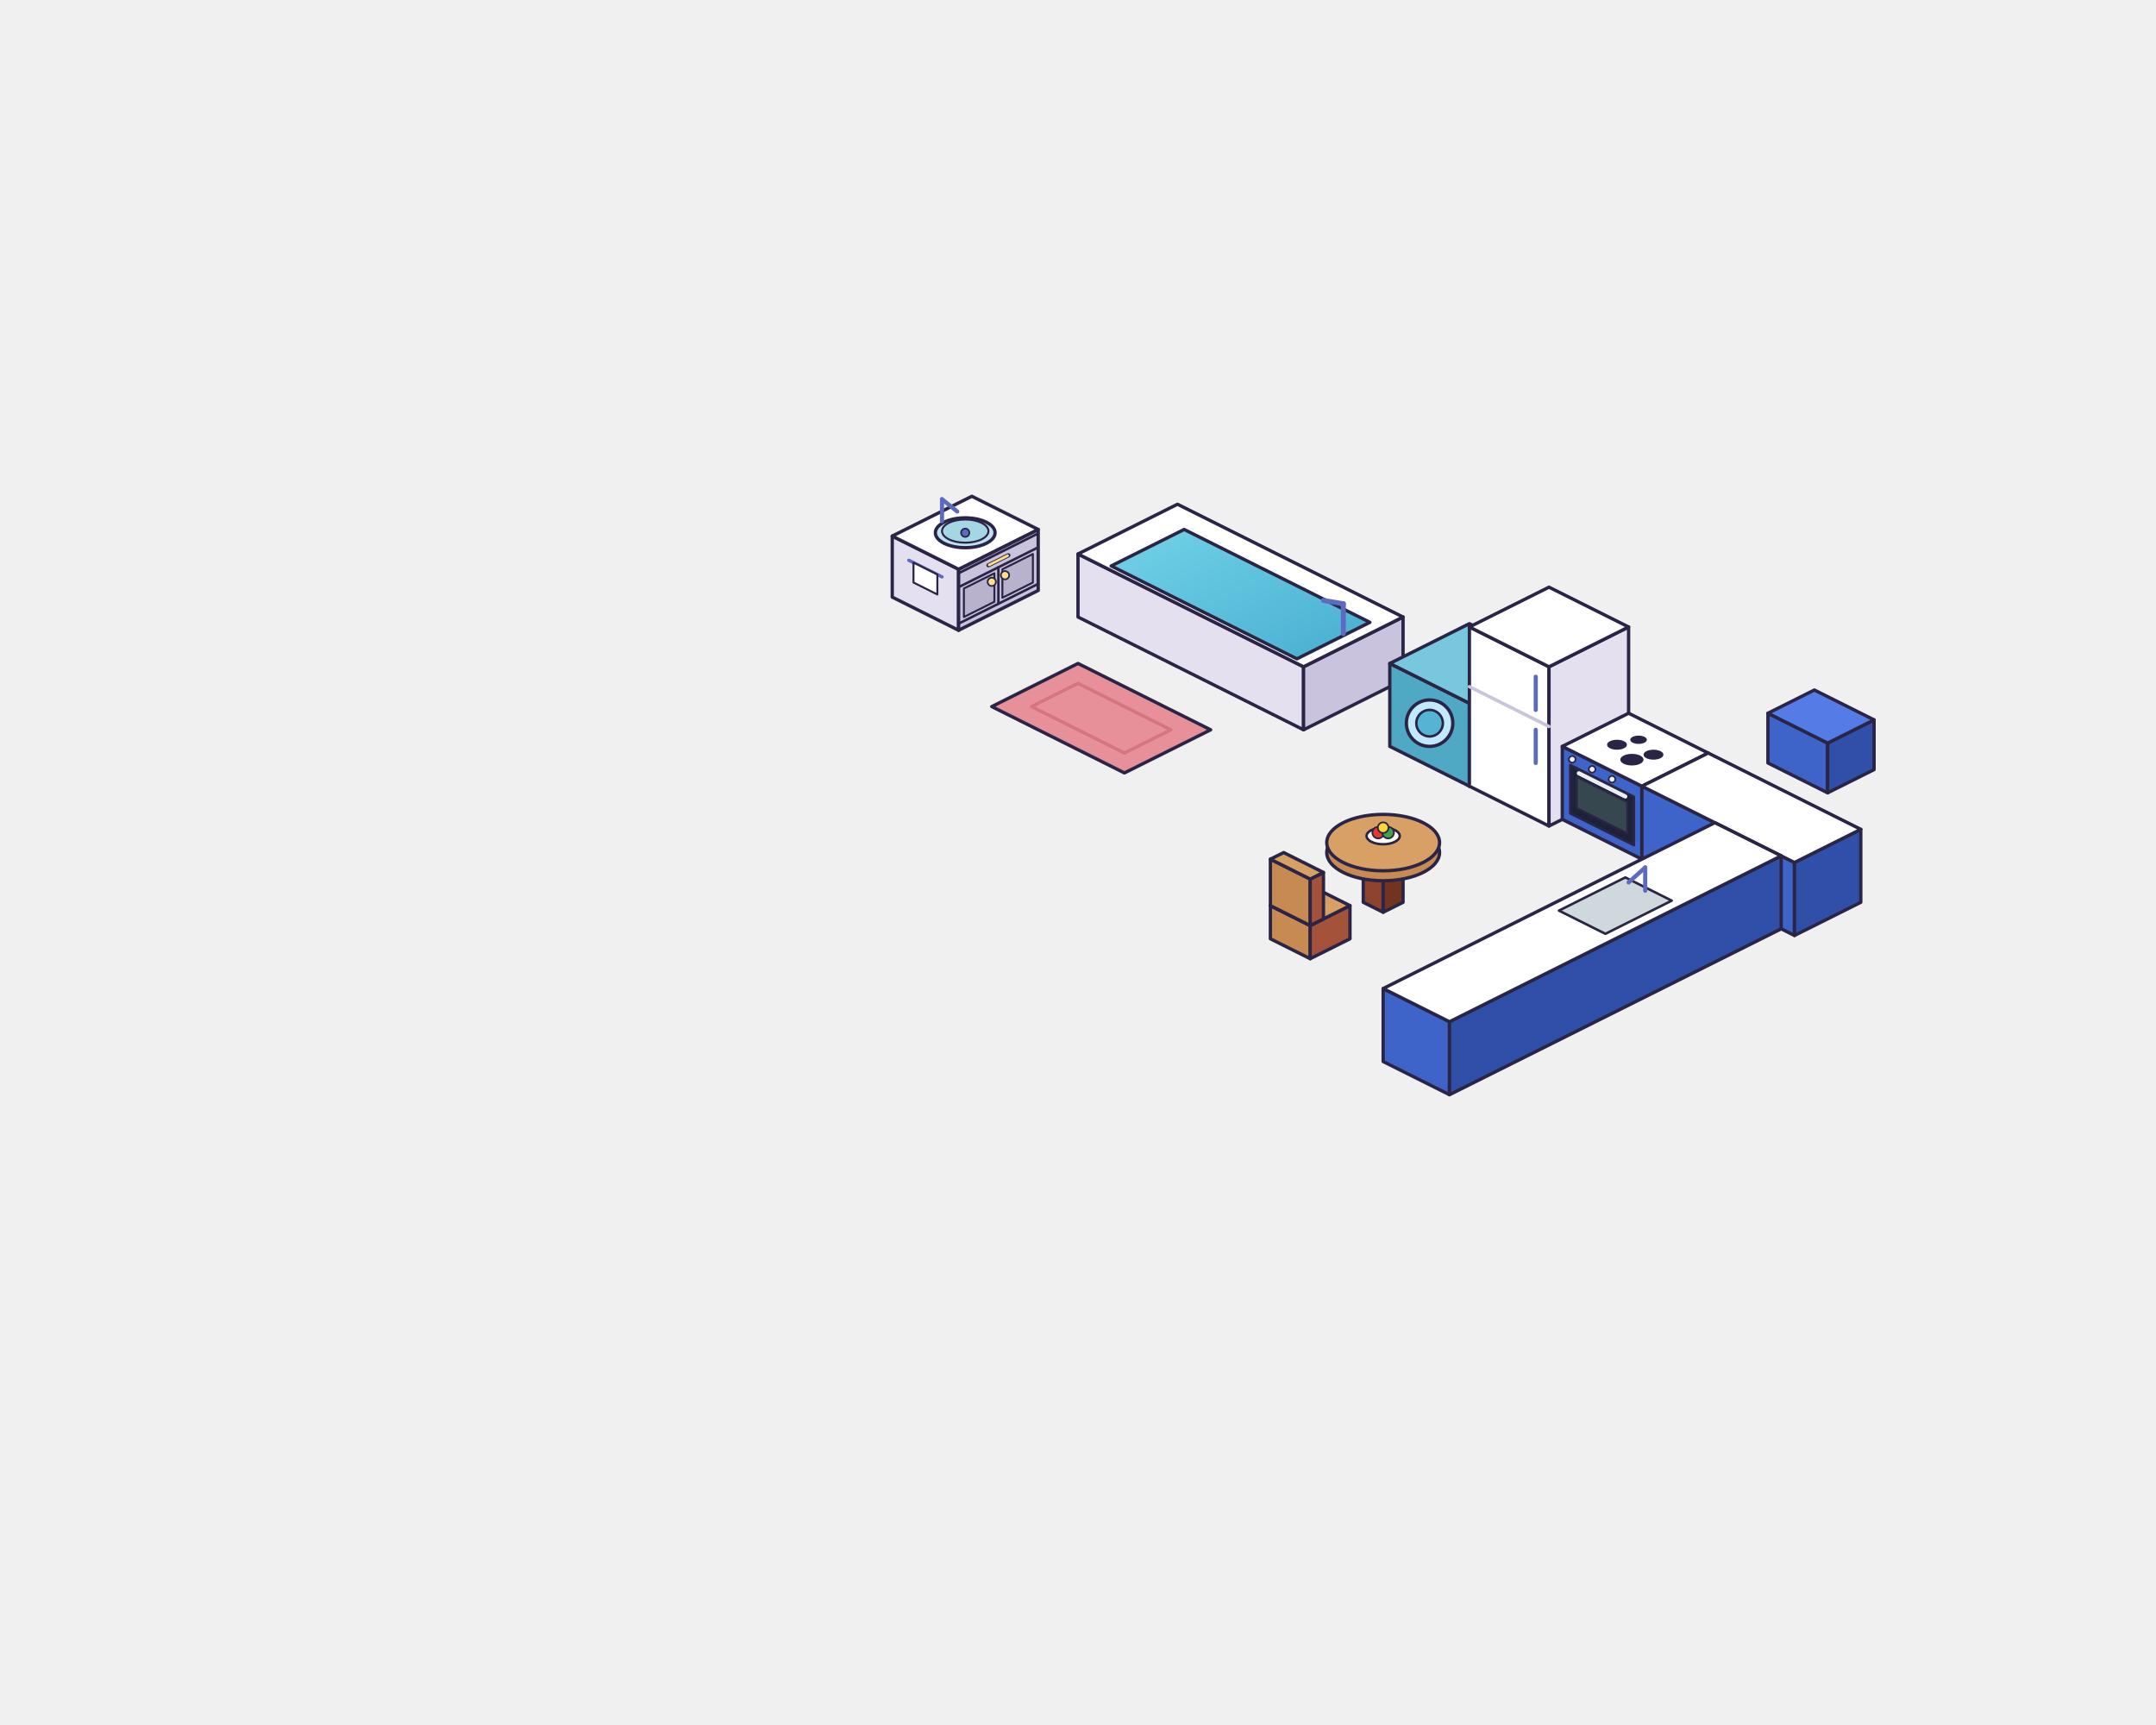
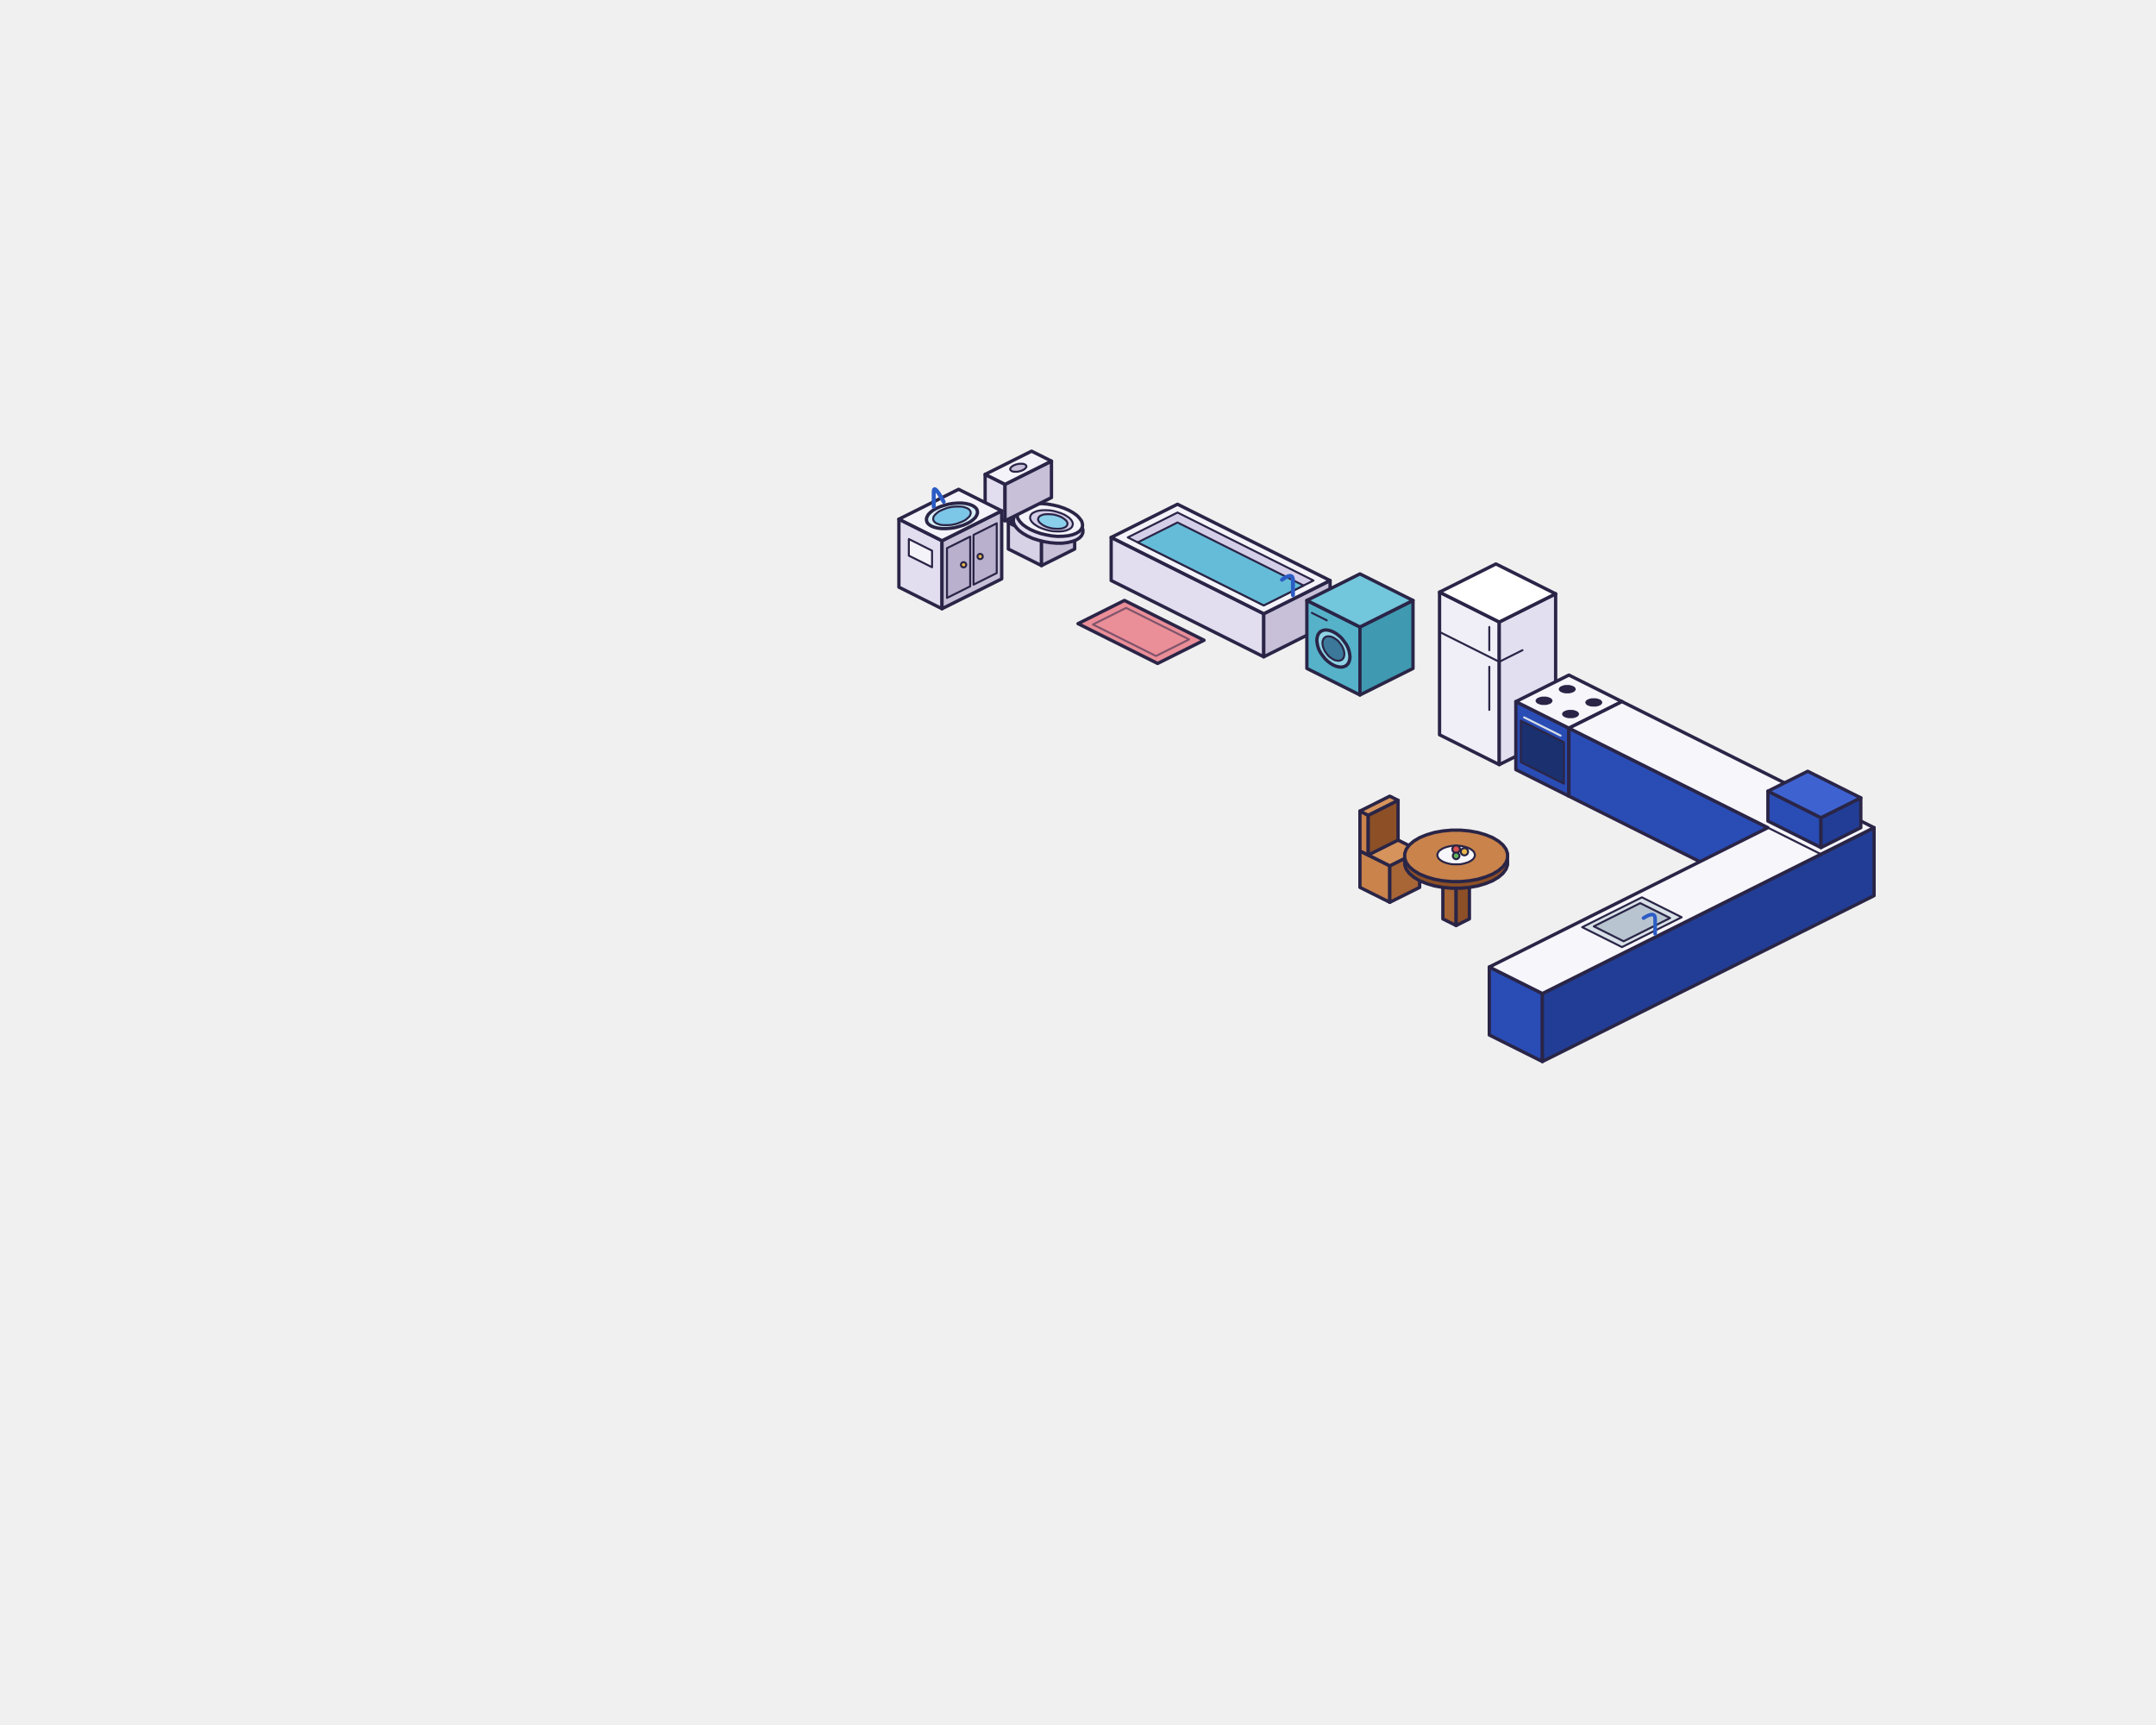
<svg xmlns="http://www.w3.org/2000/svg" viewBox="0 0 1300 1040" width="1300" height="1040">
-   <defs>
-     <linearGradient id="waterGrad" x1="0%" y1="0%" x2="100%" y2="100%">
-       <stop offset="0%" stop-color="#72D2E8" />
-       <stop offset="100%" stop-color="#48AED0" />
-     </linearGradient>
-   </defs>
-   <g id="bathroom-kitchen-furniture">
-     <g id="kitchen-wall-cabinets">
-       <polygon points="1066,460 1102,478 1102,448 1066,430" fill="#3E63C9" stroke="#2A2547" stroke-width="2" stroke-linejoin="round" />
-       <polygon points="1130,464 1102,478 1102,448 1130,434" fill="#2F4FA8" stroke="#2A2547" stroke-width="2" stroke-linejoin="round" />
-       <polygon points="1094,416 1130,434 1102,448 1066,430" fill="#557CE6" stroke="#2A2547" stroke-width="2" stroke-linejoin="round" />
-     </g>
-     <g id="bathroom-sink">
-       <polygon points="538,360 578,380 578,343.2 538,323.2" fill="#E4E0F0" stroke="#2A2547" stroke-width="2" stroke-linejoin="round" />
-       <polygon points="626,356 578,380 578,343.2 626,319.2" fill="#C9C3DD" stroke="#2A2547" stroke-width="2" stroke-linejoin="round" />
-       <polygon points="586,299.2 626,319.2 578,343.2 538,323.2" fill="#FFFFFF" stroke="#2A2547" stroke-width="2" stroke-linejoin="round" />
-       <line x1="548" y1="337.8" x2="568" y2="347.8" stroke="#5C6BC0" stroke-width="2" stroke-linecap="round" />
-       <polygon points="550.8,351.2 565.2,358.4 565.2,346.4 550.8,339.2" fill="#FFFFFF" stroke="#2A2547" stroke-width="1.2" stroke-linejoin="round" />
-       <line x1="626" y1="352" x2="578" y2="376" stroke="#2A2547" stroke-width="1.5" stroke-linecap="round" />
-       <line x1="626" y1="321.6" x2="578" y2="345.6" stroke="#2A2547" stroke-width="1.5" stroke-linecap="round" />
-       <line x1="626" y1="330" x2="578" y2="354" stroke="#2A2547" stroke-width="1.5" stroke-linecap="round" />
-       <line x1="608" y1="334.8" x2="596" y2="340.8" stroke="#2A2547" stroke-width="2.5" stroke-linecap="round" />
-       <line x1="607.6" y1="335" x2="596.4" y2="340.6" stroke="#FFE082" stroke-width="1.5" stroke-linecap="round" />
-       <line x1="602" y1="364" x2="602" y2="342" stroke="#2A2547" stroke-width="1.5" stroke-linecap="round" />
-       <polygon points="622.8,351.2 604.4,360.4 604.4,343.2 622.8,334" fill="#B8B2CC" stroke="#2A2547" stroke-width="1.2" stroke-linejoin="round" />
-       <polygon points="599.6,362.8 581.2,372 581.2,354.8 599.6,345.6" fill="#B8B2CC" stroke="#2A2547" stroke-width="1.2" stroke-linejoin="round" />
-       <circle cx="606" cy="346.8" r="2.5" fill="#FFE082" stroke="#2A2547" stroke-width="1" />
-       <circle cx="598" cy="350.8" r="2.5" fill="#FFE082" stroke="#2A2547" stroke-width="1" />
-       <ellipse cx="582" cy="321.2" rx="18" ry="9" fill="#BFE3EE" stroke="#2A2547" stroke-width="2" />
-       <ellipse cx="582" cy="320.2" rx="14" ry="7" fill="#A5D6E4" stroke="#2A2547" stroke-width="1.2" />
-       <circle cx="582" cy="321.2" r="2.5" fill="#5C6BC0" stroke="#2A2547" stroke-width="1" />
-       <line x1="568" y1="314.2" x2="568" y2="301" stroke="#5C6BC0" stroke-width="2.5" stroke-linecap="round" />
-       <line x1="568" y1="301" x2="577.2" y2="308.4" stroke="#5C6BC0" stroke-width="2.5" stroke-linecap="round" />
-     </g>
-     <g id="bathtub">
-       <polygon points="650,372 786,440 786,402 650,334" fill="#E4E0F0" stroke="#2A2547" stroke-width="2" stroke-linejoin="round" />
-       <polygon points="846,410 786,440 786,402 846,372" fill="#C9C3DD" stroke="#2A2547" stroke-width="2" stroke-linejoin="round" />
-       <polygon points="710,304 846,372 786,402 650,334" fill="#FFFFFF" stroke="#2A2547" stroke-width="2" stroke-linejoin="round" />
-       <polygon points="714,319.2 826,375.2 782,397.2 670,341.2" fill="url(#waterGrad)" stroke="#2A2547" stroke-width="2" stroke-linejoin="round" />
-       <line x1="810" y1="382" x2="810" y2="364" stroke="#5C6BC0" stroke-width="3" stroke-linecap="round" />
-       <line x1="810" y1="364" x2="798" y2="362" stroke="#5C6BC0" stroke-width="3" stroke-linecap="round" />
-     </g>
-     <g id="bath-mat">
-       <polygon points="650,400 730,440 678,466 598,426" fill="#E8909A" stroke="#2A2547" stroke-width="2" stroke-linejoin="round" />
-       <polygon points="650,412 706,440 678,454 622,426" fill="#E8909A" stroke="#D67580" stroke-width="2" stroke-linejoin="round" />
-     </g>
-     <g id="washing-machine">
-       <polygon points="838,450 886,474 886,424 838,400" fill="#4FA8C4" stroke="#2A2547" stroke-width="2" stroke-linejoin="round" />
-       <polygon points="934,450 886,474 886,424 934,400" fill="#398FA9" stroke="#2A2547" stroke-width="2" stroke-linejoin="round" />
-       <polygon points="886,376 934,400 886,424 838,400" fill="#78C7DF" stroke="#2A2547" stroke-width="2" stroke-linejoin="round" />
-       <circle cx="862" cy="436" r="14" fill="#C2E9FB" stroke="#2A2547" stroke-width="2" />
-       <circle cx="862" cy="436" r="8" fill="#56B4D3" stroke="#2A2547" stroke-width="1.5" />
-     </g>
-     <g id="refrigerator">
-       <polygon points="886,474 934,498 934,402 886,378" fill="#FFFFFF" stroke="#2A2547" stroke-width="2" stroke-linejoin="round" />
-       <polygon points="982,474 934,498 934,402 982,378" fill="#E4E0F0" stroke="#2A2547" stroke-width="2" stroke-linejoin="round" />
-       <polygon points="934,354 982,378 934,402 886,378" fill="#FFFFFF" stroke="#2A2547" stroke-width="2" stroke-linejoin="round" />
-       <line x1="886" y1="414" x2="934" y2="438" stroke="#C9C3DD" stroke-width="2" stroke-linecap="round" />
-       <line x1="926" y1="408" x2="926" y2="428" stroke="#5C6BC0" stroke-width="2.5" stroke-linecap="round" />
-       <line x1="926" y1="440" x2="926" y2="460" stroke="#5C6BC0" stroke-width="2.5" stroke-linecap="round" />
-     </g>
-     <g id="oven">
-       <polygon points="942,494 990,518 990,474 942,450" fill="#3E63C9" stroke="#2A2547" stroke-width="2" stroke-linejoin="round" />
-       <polygon points="1030,498 990,518 990,474 1030,454" fill="#2F4FA8" stroke="#2A2547" stroke-width="2" stroke-linejoin="round" />
-       <polygon points="982,430 1030,454 990,474 942,450" fill="#FFFFFF" stroke="#2A2547" stroke-width="2" stroke-linejoin="round" />
-       <ellipse cx="975" cy="449" rx="6" ry="3" fill="#2A2547" />
-       <ellipse cx="997" cy="455" rx="6" ry="3" fill="#2A2547" />
-       <ellipse cx="984" cy="458" rx="7" ry="3.5" fill="#2A2547" />
-       <ellipse cx="988" cy="446" rx="5" ry="2.5" fill="#2A2547" />
-       <circle cx="948" cy="457.8" r="2" fill="#ECEFF1" stroke="#2A2547" stroke-width="1" />
-       <circle cx="960" cy="463.8" r="2" fill="#ECEFF1" stroke="#2A2547" stroke-width="1" />
-       <circle cx="972" cy="469.8" r="2" fill="#ECEFF1" stroke="#2A2547" stroke-width="1" />
-       <polygon points="946.8,490.4 985.2,509.6 985.2,480.4 946.8,461.2" fill="#1E2238" stroke="#2A2547" stroke-width="1.5" stroke-linejoin="round" />
-       <polygon points="950.8,487.2 981.2,502.4 981.2,483.6 950.8,468.4" fill="#37474F" stroke="#2A2547" stroke-width="1.2" stroke-linejoin="round" />
-       <line x1="952" y1="466.2" x2="980" y2="480.2" stroke="#ECEFF1" stroke-width="2.5" stroke-linecap="round" />
-     </g>
-     <g id="kitchen-counter-back">
-       <polygon points="990,518 1082,564 1082,520 990,474" fill="#3E63C9" stroke="#2A2547" stroke-width="2" stroke-linejoin="round" />
-       <polygon points="1122,544 1082,564 1082,520 1122,500" fill="#2F4FA8" stroke="#2A2547" stroke-width="2" stroke-linejoin="round" />
-       <polygon points="1030,454 1122,500 1082,520 990,474" fill="#FFFFFF" stroke="#2A2547" stroke-width="2" stroke-linejoin="round" />
-       <line x1="1036" y1="537" x2="1036" y2="501" stroke="#2F4FA8" stroke-width="1.5" stroke-linecap="round" />
-     </g>
-     <g id="dining-table">
-       <polygon points="822,544 834,550 834,516 822,510" fill="#8D432E" stroke="#2A2547" stroke-width="2" stroke-linejoin="round" />
-       <polygon points="846,544 834,550 834,516 846,510" fill="#723321" stroke="#2A2547" stroke-width="2" stroke-linejoin="round" />
-       <polygon points="834,504 846,510 834,516 822,510" fill="#A5523A" stroke="#2A2547" stroke-width="2" stroke-linejoin="round" />
-       <ellipse cx="834" cy="514" rx="34" ry="17" fill="#C68A52" stroke="#2A2547" stroke-width="2" />
-       <ellipse cx="834" cy="508" rx="34" ry="17" fill="#D9A066" stroke="#2A2547" stroke-width="2" />
-       <ellipse cx="834" cy="504" rx="10" ry="5" fill="#FFFFFF" stroke="#2A2547" stroke-width="1.5" />
-       <circle cx="831" cy="502" r="3.5" fill="#E53935" stroke="#2A2547" stroke-width="1" />
-       <circle cx="837" cy="502" r="3.5" fill="#43A047" stroke="#2A2547" stroke-width="1" />
-       <circle cx="834" cy="499" r="3.2" fill="#FDD835" stroke="#2A2547" stroke-width="1" />
-     </g>
-     <g id="dining-chair">
-       <polygon points="766,566 790,578 790,558 766,546" fill="#C68A52" stroke="#2A2547" stroke-width="2" stroke-linejoin="round" />
-       <polygon points="814,566 790,578 790,558 814,546" fill="#A5523A" stroke="#2A2547" stroke-width="2" stroke-linejoin="round" />
-       <polygon points="790,534 814,546 790,558 766,546" fill="#D9A066" stroke="#2A2547" stroke-width="2" stroke-linejoin="round" />
-       <polygon points="766,546 790,558 790,530 766,518" fill="#C68A52" stroke="#2A2547" stroke-width="2" stroke-linejoin="round" />
-       <polygon points="798,554 790,558 790,530 798,526" fill="#A5523A" stroke="#2A2547" stroke-width="2" stroke-linejoin="round" />
-       <polygon points="774,514 798,526 790,530 766,518" fill="#D9A066" stroke="#2A2547" stroke-width="2" stroke-linejoin="round" />
-     </g>
-     <g id="kitchen-counter-side">
-       <polygon points="834,640 874,660 874,616 834,596" fill="#3E63C9" stroke="#2A2547" stroke-width="2" stroke-linejoin="round" />
-       <polygon points="1074,560 874,660 874,616 1074,516" fill="#2F4FA8" stroke="#2A2547" stroke-width="2" stroke-linejoin="round" />
-       <polygon points="1034,496 1074,516 874,616 834,596" fill="#FFFFFF" stroke="#2A2547" stroke-width="2" stroke-linejoin="round" />
-       <polygon points="980,529 1008,543 968,563 940,549" fill="#CFD8DC" stroke="#2A2547" stroke-width="1.5" stroke-linejoin="round" />
-       <line x1="992" y1="537" x2="992" y2="523" stroke="#5C6BC0" stroke-width="2.5" stroke-linecap="round" />
-       <line x1="992" y1="523" x2="982" y2="532" stroke="#5C6BC0" stroke-width="2.5" stroke-linecap="round" />
-     </g>
+   <g id="bath-mat">
+     <polygon stroke="#2A2547" stroke-linejoin="round" stroke-linecap="round" stroke-width="2" fill="#ea8e98" points="678.0,362.0 726.0,386.0 698.0,400.0 650.0,376.0" />
+     <polygon stroke="#2A2547" stroke-linejoin="round" stroke-linecap="round" stroke-width="1.2" fill="none" points="679.0,366.5 717.0,385.5 697.0,395.5 659.0,376.5" opacity="0.55" />
+   </g>
+   <g id="toilet">
+     <polygon stroke="#2A2547" stroke-linejoin="round" stroke-linecap="round" stroke-width="2" fill="#d8d2e6" points="608.0,331.0 628.0,341.0 628.0,325.0 608.0,315.0" />
+     <polygon stroke="#2A2547" stroke-linejoin="round" stroke-linecap="round" stroke-width="2" fill="#c7c0d8" points="628.0,341.0 648.0,331.0 648.0,315.0 628.0,325.0" />
+     <polygon stroke="#2A2547" stroke-linejoin="round" stroke-linecap="round" stroke-width="2" fill="#e2ddef" points="628.0,305.0 648.0,315.0 628.0,325.0 608.0,315.0" />
+     <path stroke="#2A2547" stroke-linejoin="round" stroke-linecap="round" stroke-width="2" fill="#e2ddef" d="M649.0,325.5 L646.6,326.4 L643.7,327.1 L640.5,327.5 L637.1,327.5 L633.4,327.2 L629.8,326.6 L626.2,325.7 L622.7,324.6 L619.6,323.2 L616.8,321.6 L614.5,319.9 L612.8,318.1 L611.6,316.3 L611.0,314.5 L611.1,312.7 L611.8,311.1 L613.1,309.7 L615.0,308.5 L617.4,307.6 L620.3,306.9 L623.5,306.5 L626.9,306.5 L630.6,306.8 L634.2,307.4 L637.8,308.3 L641.3,309.4 L644.4,310.8 L647.2,312.4 L649.5,314.1 L651.2,315.9 L652.4,317.7 L653.0,319.5 L652.9,321.3 L652.2,322.9 L650.9,324.3 Z" />
+     <path stroke="#2A2547" stroke-linejoin="round" stroke-linecap="round" stroke-width="2" fill="#f5f3fa" d="M649.0,321.5 L646.7,322.4 L644.1,323.0 L641.1,323.3 L637.8,323.4 L634.4,323.1 L631.0,322.5 L627.6,321.7 L624.4,320.6 L621.4,319.3 L618.8,317.8 L616.6,316.2 L615.0,314.5 L613.8,312.8 L613.3,311.1 L613.3,309.5 L614.0,308.0 L615.2,306.6 L617.0,305.5 L619.3,304.6 L621.9,304.0 L624.9,303.7 L628.2,303.6 L631.6,303.9 L635.0,304.5 L638.4,305.3 L641.6,306.4 L644.6,307.7 L647.2,309.2 L649.4,310.8 L651.0,312.5 L652.2,314.2 L652.7,315.9 L652.7,317.5 L652.0,319.0 L650.8,320.4 Z" />
+     <path stroke="#2A2547" stroke-linejoin="round" stroke-linecap="round" stroke-width="1.2" fill="#d5cee8" d="M644.4,319.2 L642.9,319.8 L641.2,320.2 L639.2,320.4 L637.1,320.4 L634.9,320.3 L632.6,319.9 L630.4,319.3 L628.3,318.6 L626.4,317.8 L624.7,316.8 L623.3,315.8 L622.2,314.7 L621.5,313.6 L621.1,312.5 L621.2,311.4 L621.6,310.4 L622.4,309.5 L623.6,308.8 L625.1,308.2 L626.8,307.8 L628.8,307.6 L630.9,307.6 L633.1,307.7 L635.4,308.1 L637.6,308.7 L639.7,309.4 L641.6,310.2 L643.3,311.2 L644.7,312.2 L645.8,313.3 L646.5,314.4 L646.9,315.5 L646.8,316.6 L646.4,317.6 L645.6,318.5 Z" />
+     <path stroke="#2A2547" stroke-linejoin="round" stroke-linecap="round" stroke-width="1.2" fill="#8ad0eb" d="M642.0,318.0 L641.0,318.4 L639.8,318.7 L638.4,318.8 L637.0,318.8 L635.4,318.7 L633.9,318.5 L632.4,318.1 L630.9,317.6 L629.6,317.0 L628.4,316.3 L627.5,315.6 L626.7,314.9 L626.2,314.1 L625.9,313.3 L626.0,312.6 L626.3,311.9 L626.8,311.3 L627.6,310.8 L628.6,310.4 L629.8,310.1 L631.2,310.0 L632.6,310.0 L634.2,310.1 L635.7,310.3 L637.2,310.7 L638.7,311.2 L640.0,311.8 L641.2,312.5 L642.1,313.2 L642.9,313.9 L643.4,314.7 L643.7,315.5 L643.6,316.2 L643.3,316.9 L642.8,317.5 Z" />
+     <polygon stroke="#2A2547" stroke-linejoin="round" stroke-linecap="round" stroke-width="2" fill="#e2ddef" points="594.0,308.0 606.0,314.0 606.0,292.0 594.0,286.0" />
+     <polygon stroke="#2A2547" stroke-linejoin="round" stroke-linecap="round" stroke-width="2" fill="#c7c0d8" points="606.0,314.0 634.0,300.0 634.0,278.0 606.0,292.0" />
+     <polygon stroke="#2A2547" stroke-linejoin="round" stroke-linecap="round" stroke-width="2" fill="#f5f3fa" points="622.0,272.0 634.0,278.0 606.0,292.0 594.0,286.0" />
+     <path stroke="#2A2547" stroke-linejoin="round" stroke-linecap="round" stroke-width="1.2" fill="#c7c0d8" d="M616.8,283.4 L616.1,283.7 L615.3,284.0 L614.4,284.2 L613.6,284.4 L612.7,284.4 L611.9,284.4 L611.2,284.4 L610.5,284.2 L610.0,284.0 L609.6,283.7 L609.3,283.4 L609.1,283.0 L609.1,282.6 L609.3,282.2 L609.6,281.8 L610.0,281.4 L610.5,281.0 L611.2,280.6 L611.9,280.3 L612.7,280.0 L613.6,279.8 L614.4,279.6 L615.3,279.6 L616.1,279.6 L616.8,279.6 L617.5,279.8 L618.0,280.0 L618.4,280.3 L618.7,280.6 L618.9,281.0 L618.9,281.4 L618.7,281.8 L618.4,282.2 L618.0,282.6 L617.5,283.0 Z" />
+   </g>
+   <g id="bathroom-sink">
+     <polygon stroke="#2A2547" stroke-linejoin="round" stroke-linecap="round" stroke-width="2" fill="#e2ddef" points="542.0,354.0 568.0,367.0 568.0,326.0 542.0,313.0" />
+     <polygon stroke="#2A2547" stroke-linejoin="round" stroke-linecap="round" stroke-width="2" fill="#c7c0d8" points="568.0,367.0 604.0,349.0 604.0,308.0 568.0,326.0" />
+     <polygon stroke="#2A2547" stroke-linejoin="round" stroke-linecap="round" stroke-width="2" fill="#f5f3fa" points="578.0,295.0 604.0,308.0 568.0,326.0 542.0,313.0" />
+     <polygon stroke="#2A2547" stroke-linejoin="round" stroke-linecap="round" stroke-width="1.2" fill="#f5f3fa" points="548.0,335.0 562.0,342.0 562.0,332.0 548.0,325.0" />
+     <polygon stroke="#2A2547" stroke-linejoin="round" stroke-linecap="round" stroke-width="1.2" fill="#b8b0cc" points="601.0,345.5 587.0,352.5 587.0,322.5 601.0,315.5" />
+     <polygon stroke="#2A2547" stroke-linejoin="round" stroke-linecap="round" stroke-width="1.2" fill="#b8b0cc" points="585.0,353.5 571.0,360.5 571.0,330.5 585.0,323.5" />
+     <circle stroke="#2A2547" stroke-linejoin="round" stroke-linecap="round" stroke-width="1.2" cx="591.0" cy="335.5" r="1.6" fill="#e8b84b" />
+     <circle stroke="#2A2547" stroke-linejoin="round" stroke-linecap="round" stroke-width="1.2" cx="581.0" cy="340.5" r="1.6" fill="#e8b84b" />
+     <path stroke="#2A2547" stroke-linejoin="round" stroke-linecap="round" stroke-width="2" fill="#d8eff7" d="M583.2,315.6 L580.9,316.6 L578.4,317.4 L575.8,318.1 L573.1,318.5 L570.4,318.7 L567.9,318.7 L565.5,318.4 L563.4,317.9 L561.6,317.2 L560.2,316.3 L559.2,315.3 L558.7,314.1 L558.6,312.8 L559.0,311.5 L559.8,310.1 L561.1,308.8 L562.8,307.5 L564.8,306.4 L567.1,305.4 L569.6,304.6 L572.2,303.9 L574.9,303.5 L577.6,303.3 L580.1,303.3 L582.5,303.6 L584.6,304.1 L586.4,304.8 L587.8,305.7 L588.8,306.7 L589.3,307.9 L589.4,309.2 L589.0,310.5 L588.2,311.9 L586.9,313.2 L585.2,314.5 Z" />
+     <path stroke="#2A2547" stroke-linejoin="round" stroke-linecap="round" stroke-width="1.2" fill="#7cc6e8" d="M580.6,314.3 L578.9,315.0 L577.1,315.7 L575.1,316.2 L573.1,316.5 L571.2,316.6 L569.3,316.6 L567.6,316.5 L566.1,316.1 L564.8,315.6 L563.8,315.0 L563.1,314.2 L562.7,313.3 L562.7,312.4 L563.0,311.4 L563.7,310.4 L564.7,309.5 L565.9,308.5 L567.4,307.7 L569.1,307.0 L570.9,306.3 L572.9,305.8 L574.9,305.5 L576.8,305.4 L578.7,305.4 L580.4,305.5 L581.9,305.9 L583.2,306.4 L584.2,307.0 L584.9,307.8 L585.3,308.7 L585.3,309.6 L585.0,310.6 L584.3,311.6 L583.3,312.5 L582.1,313.5 Z" />
+     <path d="M563.0,305.5 L563.0,296.5 Q563.0,291.5 569.0,302.5" fill="none" stroke="#2c5cc5" stroke-width="2.4" stroke-linecap="round" />
+   </g>
+   <g id="bathtub">
+     <polygon stroke="#2A2547" stroke-linejoin="round" stroke-linecap="round" stroke-width="2" fill="#e2ddef" points="670.0,350.0 762.0,396.0 762.0,370.0 670.0,324.0" />
+     <polygon stroke="#2A2547" stroke-linejoin="round" stroke-linecap="round" stroke-width="2" fill="#c7c0d8" points="762.0,396.0 802.0,376.0 802.0,350.0 762.0,370.0" />
+     <polygon stroke="#2A2547" stroke-linejoin="round" stroke-linecap="round" stroke-width="2" fill="#f5f3fa" points="710.0,304.0 802.0,350.0 762.0,370.0 670.0,324.0" />
+     <polygon stroke="#2A2547" stroke-linejoin="round" stroke-linecap="round" stroke-width="1.2" fill="#d5cee8" points="710.0,309.0 792.0,350.0 762.0,365.0 680.0,324.0" />
+     <polygon stroke="#2A2547" stroke-linejoin="round" stroke-linecap="round" stroke-width="1.2" fill="#65bcd8" points="710.0,315.0 786.0,353.0 762.0,365.0 686.0,327.0" />
+     <path d="M779.6,358.8 L779.6,349.8 Q779.6,344.8 773.0,349.5" fill="none" stroke="#2c5cc5" stroke-width="2.4" stroke-linecap="round" />
+   </g>
+   <g id="washing-machine">
+     <polygon stroke="#2A2547" stroke-linejoin="round" stroke-linecap="round" stroke-width="2" fill="#55b2c9" points="788.0,403.0 820.0,419.0 820.0,378.0 788.0,362.0" />
+     <polygon stroke="#2A2547" stroke-linejoin="round" stroke-linecap="round" stroke-width="2" fill="#3f99b0" points="820.0,419.0 852.0,403.0 852.0,362.0 820.0,378.0" />
+     <polygon stroke="#2A2547" stroke-linejoin="round" stroke-linecap="round" stroke-width="2" fill="#72c7dc" points="820.0,346.0 852.0,362.0 820.0,378.0 788.0,362.0" />
+     <path stroke="#2A2547" stroke-linejoin="round" stroke-linecap="round" stroke-width="2" fill="#8fd4e6" d="M814.0,396.0 L813.8,394.2 L813.4,392.3 L812.7,390.3 L811.7,388.4 L810.4,386.6 L809.0,384.8 L807.4,383.3 L805.7,382.0 L804.0,381.0 L802.3,380.3 L800.6,379.9 L799.0,379.8 L797.6,380.1 L796.3,380.7 L795.3,381.7 L794.6,382.9 L794.2,384.3 L794.0,386.0 L794.2,387.8 L794.6,389.7 L795.3,391.7 L796.3,393.6 L797.6,395.4 L799.0,397.2 L800.6,398.7 L802.3,400.0 L804.0,401.0 L805.7,401.7 L807.4,402.1 L809.0,402.2 L810.4,401.9 L811.7,401.3 L812.7,400.3 L813.4,399.1 L813.8,397.7 Z" />
+     <path stroke="#2A2547" stroke-linejoin="round" stroke-linecap="round" stroke-width="1.2" fill="#3b7899" d="M810.6,394.3 L810.5,393.1 L810.2,391.8 L809.7,390.6 L809.1,389.3 L808.2,388.1 L807.3,386.9 L806.3,385.9 L805.1,385.1 L804.0,384.4 L802.9,383.9 L801.7,383.7 L800.7,383.6 L799.8,383.8 L798.9,384.2 L798.3,384.8 L797.8,385.6 L797.5,386.6 L797.4,387.7 L797.5,388.9 L797.8,390.2 L798.3,391.4 L798.9,392.7 L799.8,393.9 L800.7,395.1 L801.7,396.1 L802.9,396.9 L804.0,397.6 L805.1,398.1 L806.3,398.3 L807.3,398.4 L808.2,398.2 L809.1,397.8 L809.7,397.2 L810.2,396.4 L810.5,395.4 Z" />
+     <line stroke="#2A2547" stroke-width="1.2" stroke-linecap="round" x1="791.0" y1="369.5" x2="800.0" y2="374.0" />
+   </g>
+   <g id="fridge">
+     <polygon stroke="#2A2547" stroke-linejoin="round" stroke-linecap="round" stroke-width="2" fill="#f0eef7" points="868.0,443.0 904.0,461.0 904.0,375.0 868.0,357.0" />
+     <polygon stroke="#2A2547" stroke-linejoin="round" stroke-linecap="round" stroke-width="2" fill="#e2dff0" points="904.0,461.0 938.0,444.0 938.0,358.0 904.0,375.0" />
+     <polygon stroke="#2A2547" stroke-linejoin="round" stroke-linecap="round" stroke-width="2" fill="#ffffff" points="902.0,340.0 938.0,358.0 904.0,375.0 868.0,357.0" />
+     <line stroke="#2A2547" stroke-width="1.2" stroke-linecap="round" x1="868.0" y1="381.0" x2="904.0" y2="399.0" />
+     <line stroke="#2A2547" stroke-width="1.2" stroke-linecap="round" x1="904.0" y1="399.0" x2="918.0" y2="392.0" />
+     <line stroke="#2A2547" stroke-width="1.2" stroke-linecap="round" x1="898.0" y1="392.0" x2="898.0" y2="378.0" />
+     <line stroke="#2A2547" stroke-width="1.2" stroke-linecap="round" x1="898.0" y1="428.0" x2="898.0" y2="402.0" />
+   </g>
+   <g id="stove">
+     <polygon stroke="#2A2547" stroke-linejoin="round" stroke-linecap="round" stroke-width="2" fill="#294cb5" points="914.0,464.0 946.0,480.0 946.0,439.0 914.0,423.0" />
+     <polygon stroke="#2A2547" stroke-linejoin="round" stroke-linecap="round" stroke-width="2" fill="#213d96" points="946.0,480.0 978.0,464.0 978.0,423.0 946.0,439.0" />
+     <polygon stroke="#2A2547" stroke-linejoin="round" stroke-linecap="round" stroke-width="2" fill="#f7f6fb" points="946.0,407.0 978.0,423.0 946.0,439.0 914.0,423.0" />
+     <polygon stroke="#2A2547" stroke-linejoin="round" stroke-linecap="round" stroke-width="1.2" fill="#1b306e" points="917.0,459.5 943.0,472.5 943.0,447.5 917.0,434.5" />
+     <line stroke="#d9e1e8" stroke-width="1.2" stroke-linecap="round" x1="919.0" y1="432.5" x2="941.0" y2="443.5" />
+     <polygon fill="#2A2547" points="948.6,417.3 947.9,417.6 947.2,417.8 946.3,418.0 945.4,418.0 944.6,418.0 943.7,418.0 942.8,417.8 942.1,417.6 941.4,417.3 940.8,417.0 940.4,416.6 940.1,416.2 939.9,415.7 939.9,415.3 940.1,414.8 940.4,414.4 940.8,414.0 941.4,413.7 942.1,413.4 942.8,413.2 943.7,413.0 944.6,413.0 945.4,413.0 946.3,413.0 947.2,413.2 947.9,413.4 948.6,413.7 949.2,414.0 949.6,414.4 949.9,414.8 950.1,415.3 950.1,415.7 949.9,416.2 949.6,416.6 949.2,417.0" />
+     <polygon fill="#2A2547" points="964.6,425.3 963.9,425.6 963.2,425.8 962.3,426.0 961.4,426.0 960.6,426.0 959.7,426.0 958.8,425.8 958.1,425.6 957.4,425.3 956.8,425.0 956.4,424.6 956.1,424.2 955.9,423.7 955.9,423.3 956.1,422.8 956.4,422.4 956.8,422.0 957.4,421.7 958.1,421.4 958.8,421.2 959.7,421.0 960.6,421.0 961.4,421.0 962.3,421.0 963.2,421.2 963.9,421.4 964.6,421.7 965.2,422.0 965.6,422.4 965.9,422.8 966.1,423.3 966.1,423.7 965.9,424.2 965.6,424.6 965.2,425.0" />
+     <polygon fill="#2A2547" points="934.6,424.3 933.9,424.6 933.2,424.8 932.3,425.0 931.4,425.0 930.6,425.0 929.7,425.0 928.8,424.8 928.1,424.6 927.4,424.3 926.8,424.0 926.4,423.6 926.1,423.2 925.9,422.7 925.9,422.3 926.1,421.8 926.4,421.4 926.8,421.0 927.4,420.7 928.1,420.4 928.8,420.2 929.7,420.0 930.6,420.0 931.4,420.0 932.3,420.0 933.2,420.2 933.9,420.4 934.6,420.7 935.2,421.0 935.6,421.4 935.9,421.8 936.1,422.3 936.1,422.7 935.9,423.2 935.6,423.6 935.2,424.0" />
+     <polygon fill="#2A2547" points="950.6,432.3 949.9,432.6 949.2,432.8 948.3,433.0 947.4,433.0 946.6,433.0 945.7,433.0 944.8,432.8 944.1,432.6 943.4,432.3 942.8,432.0 942.4,431.6 942.1,431.2 941.9,430.7 941.9,430.3 942.1,429.8 942.4,429.4 942.8,429.0 943.4,428.7 944.1,428.4 944.8,428.2 945.7,428.0 946.6,428.0 947.4,428.0 948.3,428.0 949.2,428.2 949.9,428.4 950.6,428.7 951.2,429.0 951.6,429.4 951.9,429.8 952.1,430.3 952.1,430.7 951.9,431.2 951.6,431.6 951.2,432.0" />
+   </g>
+   <g id="kitchen-counter">
+     <polygon stroke="#2A2547" stroke-linejoin="round" stroke-linecap="round" stroke-width="2" fill="#294cb5" points="946.0,480.0 1066.0,540.0 1066.0,499.0 946.0,439.0" />
+     <polygon stroke="#2A2547" stroke-linejoin="round" stroke-linecap="round" stroke-width="2" fill="#294cb5" points="898.0,624.0 930.0,640.0 930.0,599.0 898.0,583.0" />
+     <polygon stroke="#2A2547" stroke-linejoin="round" stroke-linecap="round" stroke-width="2" fill="#213d96" points="930.0,640.0 1130.0,540.0 1130.0,499.0 930.0,599.0" />
+     <polygon stroke="#2A2547" stroke-linejoin="round" stroke-linecap="round" stroke-width="2" fill="#f7f6fb" points="978.0,423.0 1130.0,499.0 930.0,599.0 898.0,583.0 1066.0,499.0 946.0,439.0" />
+     <line stroke="#2A2547" stroke-width="1.2" stroke-linecap="round" x1="1066.0" y1="499.0" x2="1098.0" y2="515.0" />
+     <polygon stroke="#2A2547" stroke-linejoin="round" stroke-linecap="round" stroke-width="1.2" fill="#d9e1e8" points="990.0,541.0 1014.0,553.0 978.0,571.0 954.0,559.0" />
+     <polygon stroke="#2A2547" stroke-linejoin="round" stroke-linecap="round" stroke-width="1.2" fill="#b8c4d0" points="989.0,544.5 1007.0,553.5 979.0,567.5 961.0,558.5" />
+     <path d="M998.0,563.0 L998.0,554.0 Q998.0,549.0 991.0,553.5" fill="none" stroke="#2c5cc5" stroke-width="2.2" stroke-linecap="round" />
+   </g>
+   <g id="blue-cube">
+     <polygon stroke="#2A2547" stroke-linejoin="round" stroke-linecap="round" stroke-width="2" fill="#294cb5" points="1066.0,495.0 1098.0,511.0 1098.0,493.0 1066.0,477.0" />
+     <polygon stroke="#2A2547" stroke-linejoin="round" stroke-linecap="round" stroke-width="2" fill="#213d96" points="1098.0,511.0 1122.0,499.0 1122.0,481.0 1098.0,493.0" />
+     <polygon stroke="#2A2547" stroke-linejoin="round" stroke-linecap="round" stroke-width="2" fill="#3e63d1" points="1090.0,465.0 1122.0,481.0 1098.0,493.0 1066.0,477.0" />
+   </g>
+   <g id="dining-chair">
+     <polygon stroke="#2A2547" stroke-linejoin="round" stroke-linecap="round" stroke-width="2" fill="#c9834b" points="820.0,535.0 838.0,544.0 838.0,522.0 820.0,513.0" />
+     <polygon stroke="#2A2547" stroke-linejoin="round" stroke-linecap="round" stroke-width="2" fill="#a86535" points="838.0,544.0 856.0,535.0 856.0,513.0 838.0,522.0" />
+     <polygon stroke="#2A2547" stroke-linejoin="round" stroke-linecap="round" stroke-width="2" fill="#d6945c" points="838.0,504.0 856.0,513.0 838.0,522.0 820.0,513.0" />
+     <polygon stroke="#2A2547" stroke-linejoin="round" stroke-linecap="round" stroke-width="2" fill="#c9834b" points="820.0,513.0 825.0,515.5 825.0,491.5 820.0,489.0" />
+     <polygon stroke="#2A2547" stroke-linejoin="round" stroke-linecap="round" stroke-width="2" fill="#8c4f26" points="825.0,515.5 843.0,506.5 843.0,482.5 825.0,491.5" />
+     <polygon stroke="#2A2547" stroke-linejoin="round" stroke-linecap="round" stroke-width="2" fill="#d6945c" points="838.0,480.0 843.0,482.5 825.0,491.5 820.0,489.0" />
+   </g>
+   <g id="dining-table">
+     <polygon stroke="#2A2547" stroke-linejoin="round" stroke-linecap="round" stroke-width="2" fill="#a86535" points="870.0,554.0 878.0,558.0 878.0,524.0 870.0,520.0" />
+     <polygon stroke="#2A2547" stroke-linejoin="round" stroke-linecap="round" stroke-width="2" fill="#8c4f26" points="878.0,558.0 886.0,554.0 886.0,520.0 878.0,524.0" />
+     <polygon stroke="#2A2547" stroke-linejoin="round" stroke-linecap="round" stroke-width="2" fill="#a86535" points="878.0,516.0 886.0,520.0 878.0,524.0 870.0,520.0" />
+     <path stroke="#2A2547" stroke-linejoin="round" stroke-linecap="round" stroke-width="2" fill="#8c4f26" d="M900.0,531.0 L895.8,532.7 L891.1,534.1 L886.1,535.0 L880.7,535.5 L875.3,535.5 L869.9,535.0 L864.9,534.1 L860.2,532.7 L856.0,531.0 L852.5,528.9 L849.8,526.6 L847.9,524.0 L847.0,521.4 L847.0,518.6 L847.9,516.0 L849.8,513.4 L852.5,511.1 L856.0,509.0 L860.2,507.3 L864.9,505.9 L869.9,505.0 L875.3,504.5 L880.7,504.5 L886.1,505.0 L891.1,505.9 L895.8,507.3 L900.0,509.0 L903.5,511.1 L906.2,513.4 L908.1,516.0 L909.0,518.6 L909.0,521.4 L908.1,524.0 L906.2,526.6 L903.5,528.9 Z" />
+     <path stroke="#2A2547" stroke-linejoin="round" stroke-linecap="round" stroke-width="2" fill="#c9834b" d="M900.0,527.0 L895.8,528.7 L891.1,530.1 L886.1,531.0 L880.7,531.5 L875.3,531.5 L869.9,531.0 L864.9,530.1 L860.2,528.7 L856.0,527.0 L852.5,524.9 L849.8,522.6 L847.9,520.0 L847.0,517.4 L847.0,514.6 L847.9,512.0 L849.8,509.4 L852.5,507.1 L856.0,505.0 L860.2,503.3 L864.9,501.9 L869.9,501.0 L875.3,500.5 L880.7,500.5 L886.1,501.0 L891.1,501.9 L895.8,503.3 L900.0,505.0 L903.5,507.1 L906.2,509.4 L908.1,512.0 L909.0,514.6 L909.0,517.4 L908.1,520.0 L906.2,522.6 L903.5,524.9 Z" />
+     <path stroke="#2A2547" stroke-linejoin="round" stroke-linecap="round" stroke-width="1.2" fill="#f7f6fb" d="M886.0,519.5 L884.5,520.1 L882.8,520.6 L880.9,521.0 L879.0,521.1 L877.0,521.1 L875.1,521.0 L873.2,520.6 L871.5,520.1 L870.0,519.5 L868.7,518.7 L867.7,517.9 L867.1,517.0 L866.7,516.0 L866.7,515.0 L867.1,514.0 L867.7,513.1 L868.7,512.3 L870.0,511.5 L871.5,510.9 L873.2,510.4 L875.1,510.0 L877.0,509.9 L879.0,509.9 L880.9,510.0 L882.8,510.4 L884.5,510.9 L886.0,511.5 L887.3,512.3 L888.3,513.1 L888.9,514.0 L889.3,515.0 L889.3,516.0 L888.9,517.0 L888.3,517.9 L887.3,518.7 Z" />
+     <circle stroke="#2A2547" stroke-linejoin="round" stroke-linecap="round" stroke-width="1.2" cx="878.0" cy="512.0" r="2.3" fill="#d94e4e" />
+     <circle stroke="#2A2547" stroke-linejoin="round" stroke-linecap="round" stroke-width="1.2" cx="883.0" cy="513.5" r="2.2" fill="#e8b84b" />
+     <circle stroke="#2A2547" stroke-linejoin="round" stroke-linecap="round" stroke-width="1.2" cx="878.0" cy="516.0" r="2.0" fill="#63b55a" />
  </g>
</svg>
